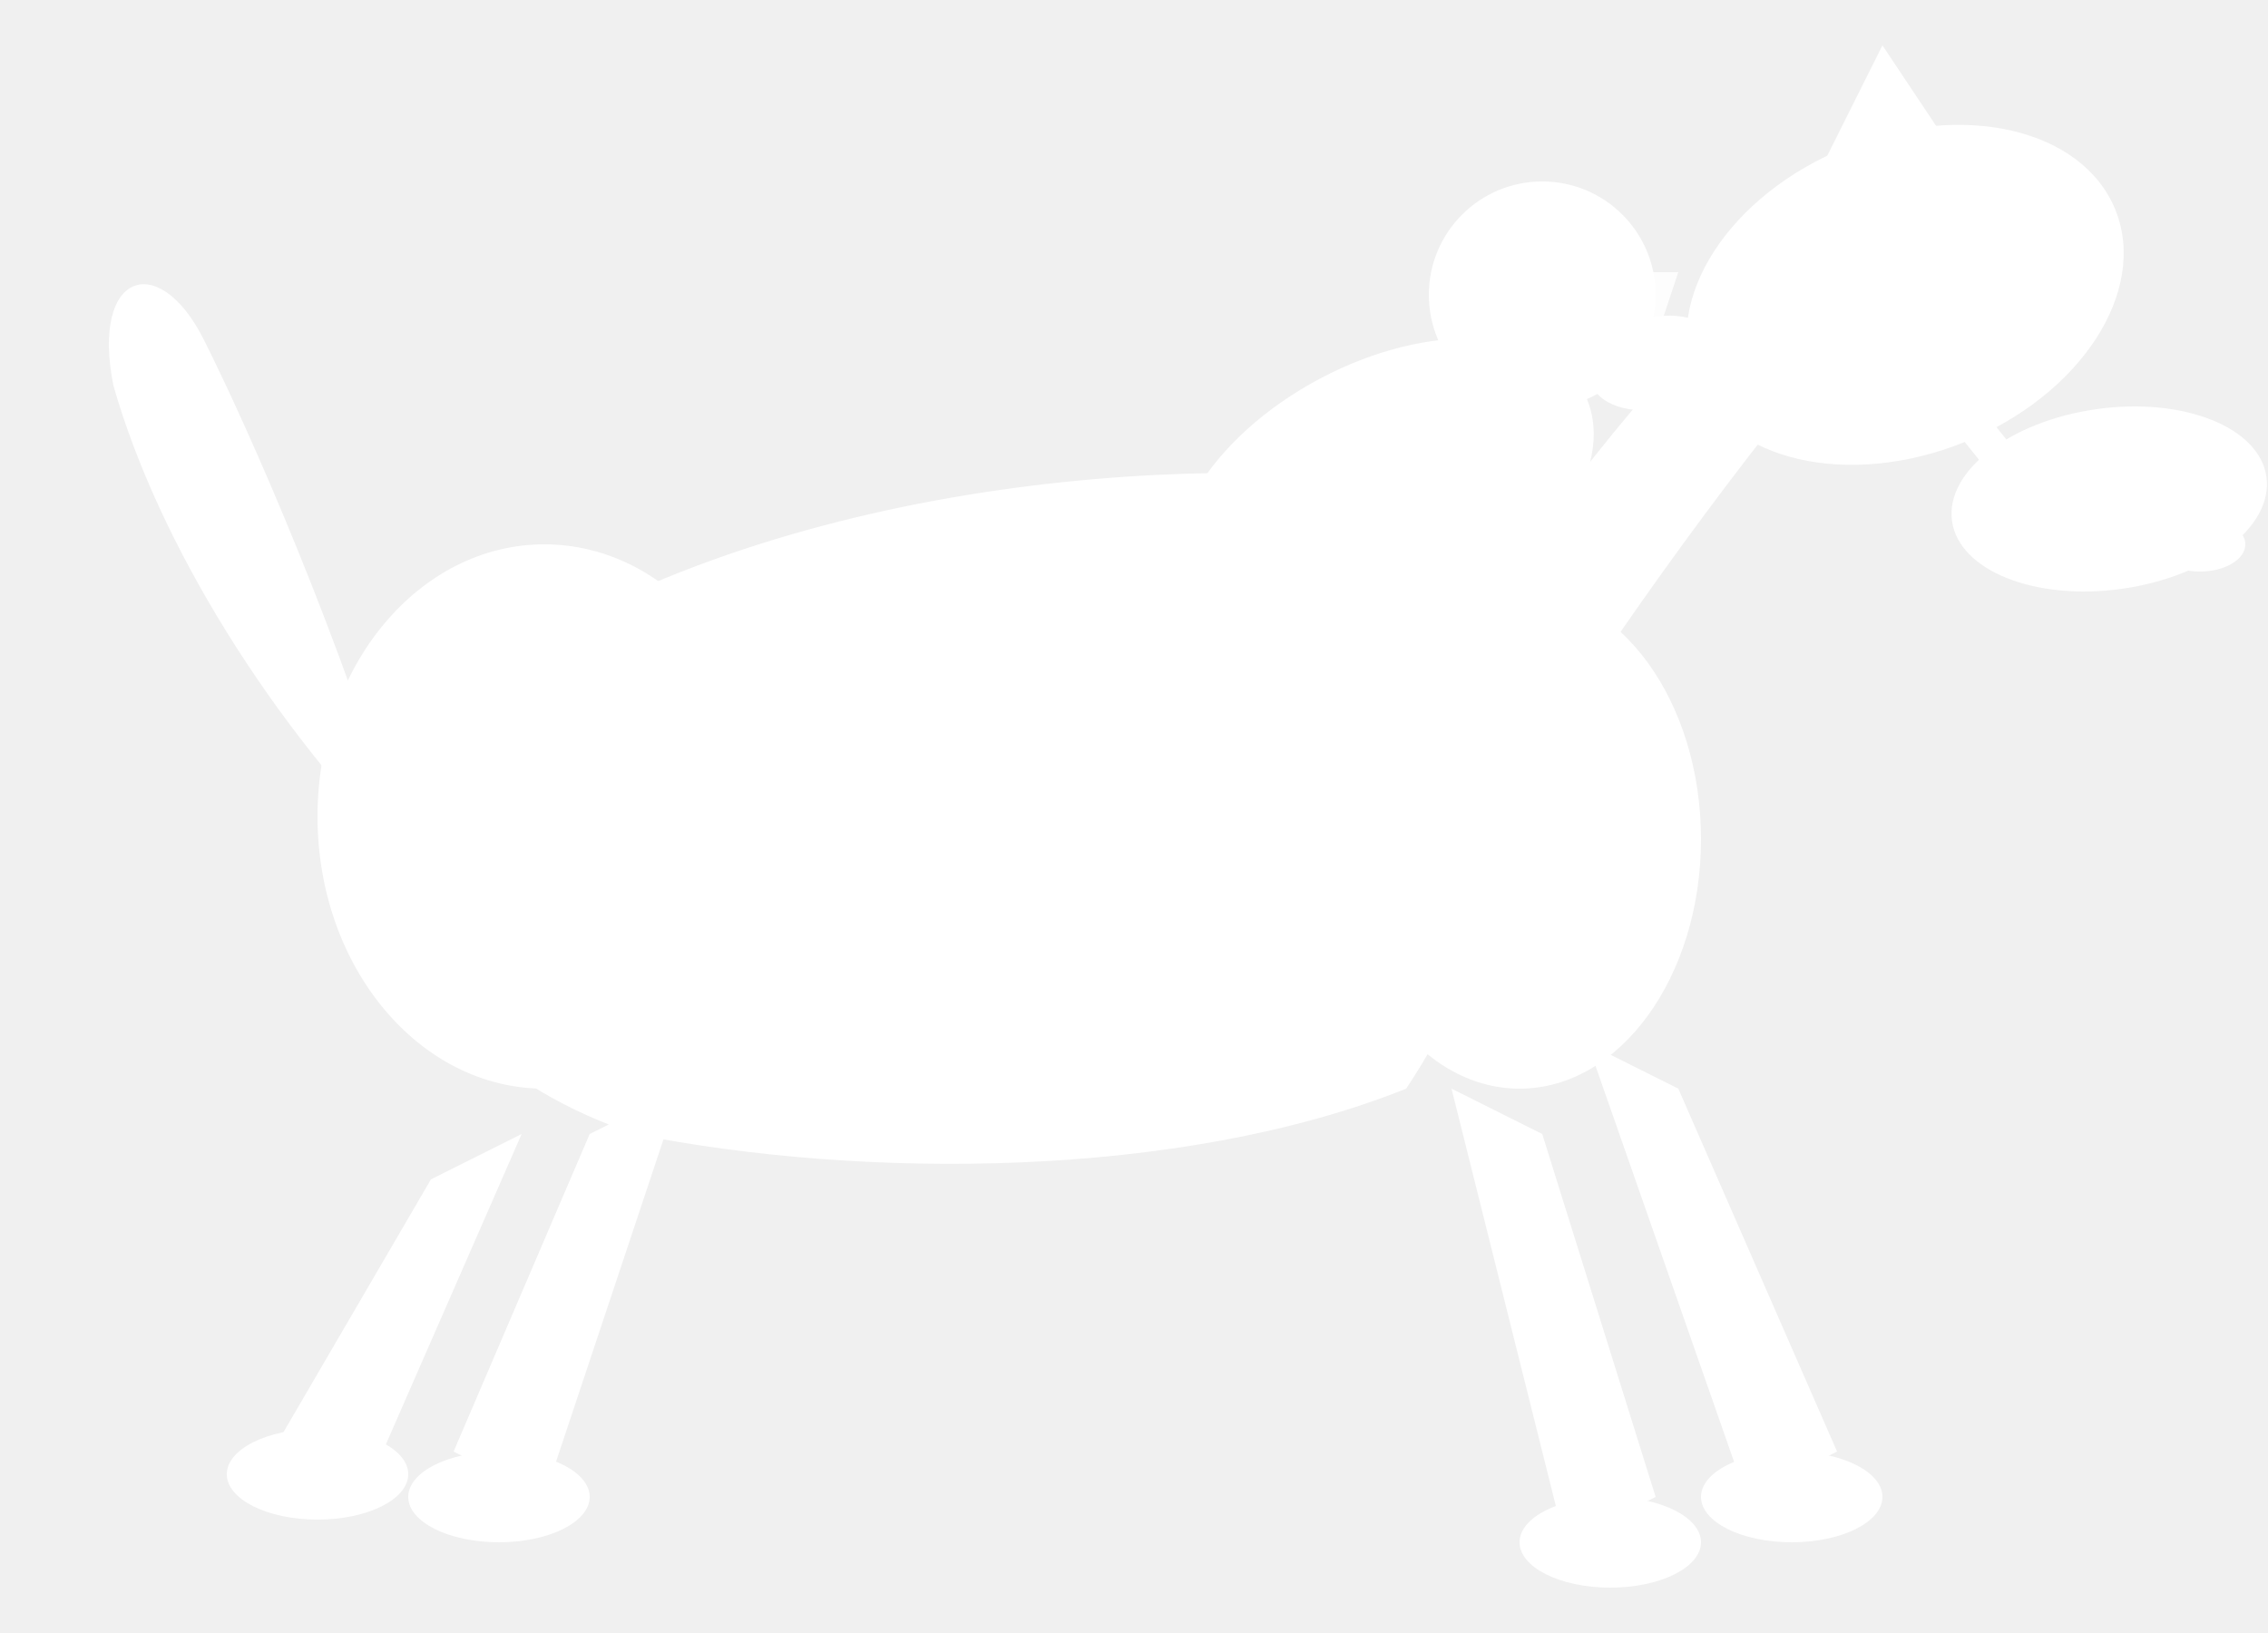
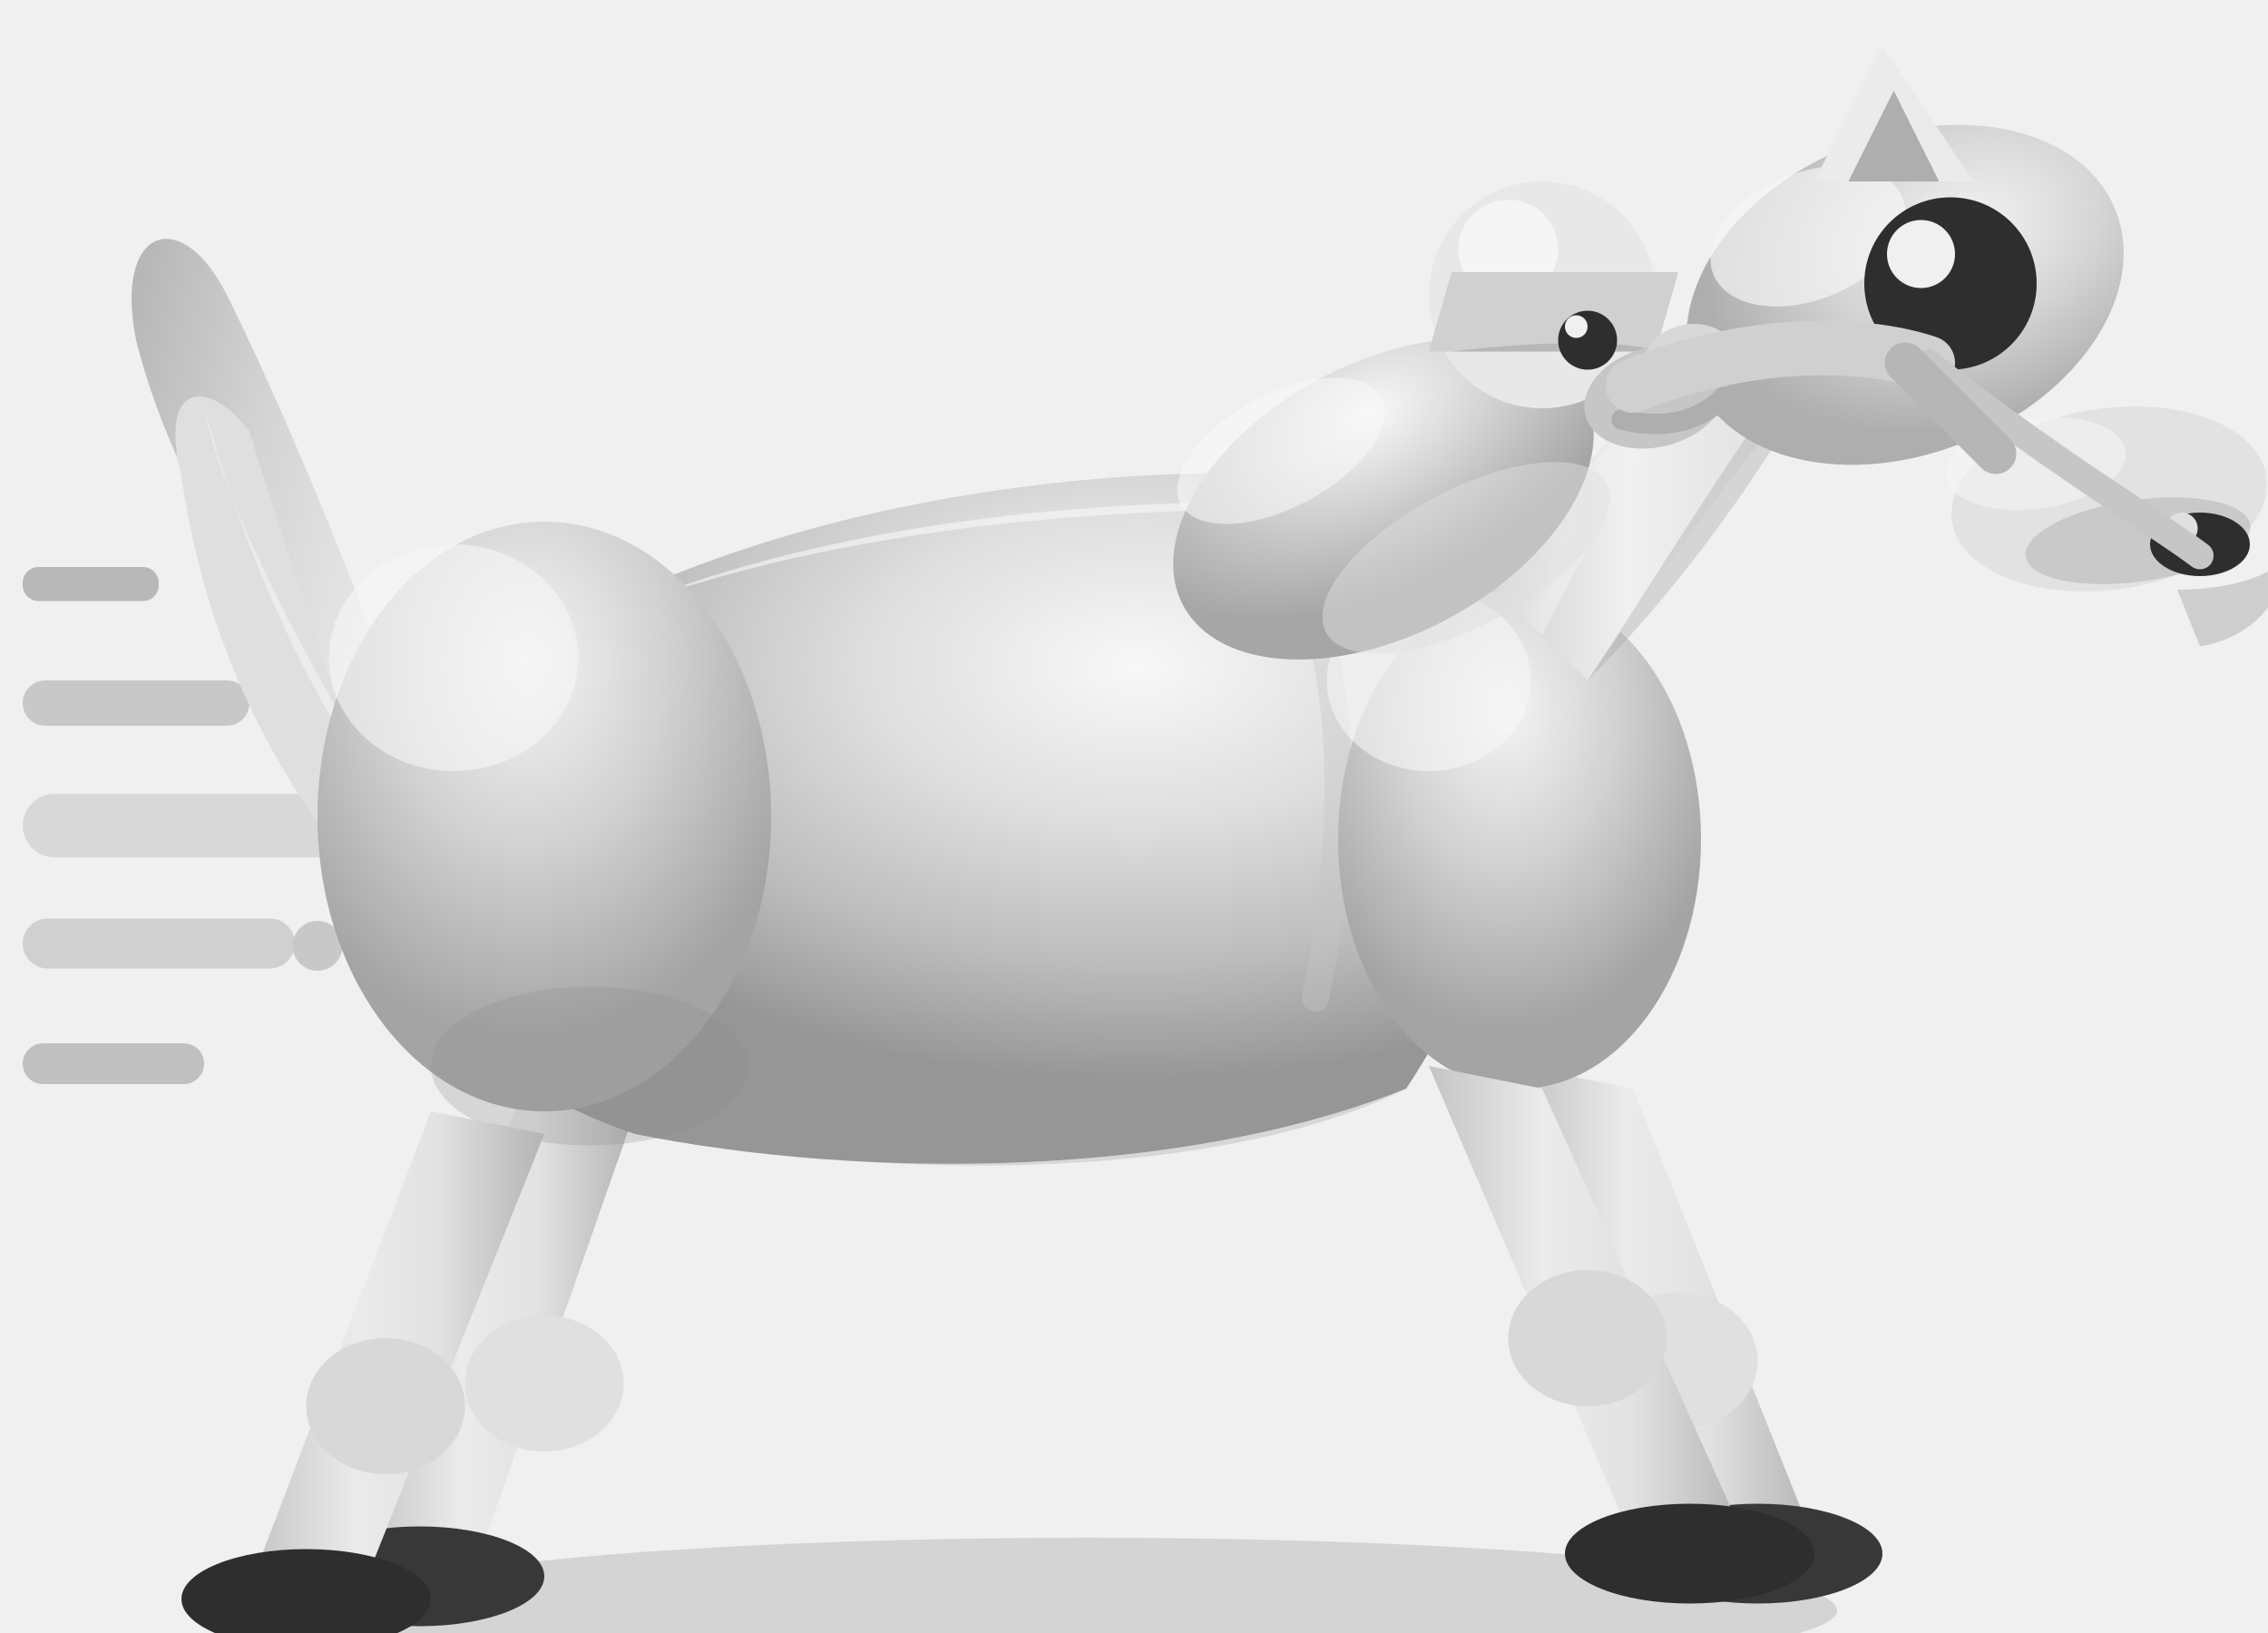
- <svg xmlns="http://www.w3.org/2000/svg" viewBox="0 0 100 72" width="800" height="576" fill="white">
-   <path d="     M 26,27     C 40,20 58,20 66,22     C 69,23 70,25 70,28     C 68,34 66,42 62,48     C 52,52 38,52 28,50     C 22,48 18,44 18,40     C 17,34 18,28 22,27     C 23,26 25,26 26,27     Z" />
-   <ellipse cx="24" cy="36" rx="10" ry="12" />
-   <ellipse cx="67" cy="37" rx="8" ry="11" />
-   <path d="     M 66,26     C 70,20 76,13 80,10     L 84,12     C 80,16 74,24 70,30     Z" />
-   <ellipse cx="84" cy="13" rx="10" ry="7" transform="rotate(-22 84 13)" />
-   <ellipse cx="93" cy="22" rx="7" ry="4" transform="rotate(-8 93 22)" />
-   <ellipse cx="97" cy="24" rx="2" ry="1.2" />
-   <polygon points="80,8 83,2 87,8" />
-   <path d="M 66,26 C 64,20 65,13 68,10 C 70,13 71,19 68,28 Z" />
-   <path d="     M 18,38     C 12,32 7,24 5,17     C 4,12 7,11 9,15     C 11,19 15,28 18,38     Z" />
-   <path d="M 70,46 L 74,48 L 81,64 L 77,66 Z" />
-   <ellipse cx="79" cy="66" rx="4" ry="2" />
-   <path d="M 64,48 L 68,50 L 73,66 L 69,68 Z" />
-   <ellipse cx="71" cy="68" rx="4" ry="2" />
-   <path d="M 30,48 L 26,50 L 20,64 L 24,66 Z" />
-   <ellipse cx="22" cy="66" rx="4" ry="2" />
-   <path d="M 23,50 L 19,52 L 12,64 L 16,66 Z" />
-   <ellipse cx="14" cy="65" rx="4" ry="2" />
-   <ellipse cx="61" cy="22" rx="10" ry="6" transform="rotate(-28 61 22)" />
-   <circle cx="68" cy="13" r="5" />
-   <path d="M 65,12 L 74,12 L 73,15 L 64,15 Z" opacity="0.85" />
-   <ellipse cx="73" cy="16" rx="3" ry="2" transform="rotate(-15 73 16)" />
-   <path d="M 72,16 C 77,14 82,14 85,15" stroke="white" stroke-width="2" fill="none" stroke-linecap="round" />
-   <line x1="84" y1="15" x2="88" y2="20" stroke="white" stroke-width="1.5" stroke-linecap="round" />
+ <svg xmlns="http://www.w3.org/2000/svg" viewBox="0 0 100 72" fill="white">
+   <defs>
+     <radialGradient id="bdG" cx="62%" cy="28%" r="60%">
+       <stop offset="0%" stop-color="#f8f8f8" />
+       <stop offset="38%" stop-color="#dedede" />
+       <stop offset="72%" stop-color="#bcbcbc" />
+       <stop offset="100%" stop-color="#969696" />
+     </radialGradient>
+     <radialGradient id="hqG" cx="46%" cy="24%" r="64%">
+       <stop offset="0%" stop-color="#f4f4f4" />
+       <stop offset="48%" stop-color="#d2d2d2" />
+       <stop offset="100%" stop-color="#a4a4a4" />
+     </radialGradient>
+     <linearGradient id="nkG" x1="0" y1="0" x2="1" y2="0">
+       <stop offset="0%" stop-color="#d2d2d2" />
+       <stop offset="32%" stop-color="#f0f0f0" />
+       <stop offset="72%" stop-color="#e0e0e0" />
+       <stop offset="100%" stop-color="#c4c4c4" />
+     </linearGradient>
+     <radialGradient id="hdG" cx="68%" cy="38%" r="60%">
+       <stop offset="0%" stop-color="#f4f4f4" />
+       <stop offset="50%" stop-color="#d6d6d6" />
+       <stop offset="100%" stop-color="#aeaeae" />
+     </radialGradient>
+     <linearGradient id="lgG" x1="0" y1="0" x2="1" y2="0">
+       <stop offset="0%" stop-color="#c4c4c4" />
+       <stop offset="36%" stop-color="#ebebeb" />
+       <stop offset="64%" stop-color="#e2e2e2" />
+       <stop offset="100%" stop-color="#b4b4b4" />
+     </linearGradient>
+     <radialGradient id="jkG" cx="56%" cy="20%" r="64%">
+       <stop offset="0%" stop-color="#f8f8f8" />
+       <stop offset="45%" stop-color="#d4d4d4" />
+       <stop offset="100%" stop-color="#a6a6a6" />
+     </radialGradient>
+     <linearGradient id="mnG" x1="1" y1="0.5" x2="0" y2="0">
+       <stop offset="0%" stop-color="#eeeeee" />
+       <stop offset="55%" stop-color="#d4d4d4" />
+       <stop offset="100%" stop-color="#b4b4b4" />
+     </linearGradient>
+   </defs>
+   <rect x="1" y="35" width="16" height="2.8" rx="1.4" fill="#d8d8d8" />
+   <rect x="1" y="40.5" width="12" height="2.2" rx="1.1" fill="#d0d0d0" />
+   <rect x="1" y="30" width="10" height="2" rx="1" fill="#c8c8c8" />
+   <rect x="1" y="46" width="8" height="1.8" rx="0.9" fill="#c0c0c0" />
+   <rect x="1" y="25" width="6" height="1.5" rx="0.7" fill="#b8b8b8" />
+   <circle cx="18" cy="36.4" r="1.4" fill="#d0d0d0" />
+   <circle cx="14" cy="41.7" r="1.1" fill="#c8c8c8" />
+   <ellipse cx="48" cy="71" rx="33" ry="3.2" fill="#a0a0a0" opacity="0.35" />
+   <path d="M 20,38 C 14,31 8,23 6,15 C 5,10 8,9 10,13 C 12,17 16,26 20,38 Z" fill="url(#mnG)" />
+   <path d="M 18,41 C 12,35 9,28 8,21 C 7,17 9,16.5 11,19 C 12,22.5 15,31 18,41 Z" fill="#dfdfdf" />
+   <path d="M 19,38 C 14,32 11,25 9,18 C 10,23 15,32 19,38 Z" fill="#f4f4f4" opacity="0.58" />
+   <path d="M 23,48 L 28,49 L 21,69 L 16,69 Z" fill="url(#lgG)" />
+   <ellipse cx="18.5" cy="69.5" rx="5.5" ry="2.2" fill="#383838" />
+   <ellipse cx="24" cy="61" rx="3.5" ry="3" fill="#e0e0e0" />
+   <path d="M 67,47 L 72,48 L 80,68 L 75,68 Z" fill="url(#lgG)" />
+   <ellipse cx="77.5" cy="68.5" rx="5.5" ry="2.2" fill="#383838" />
+   <ellipse cx="74" cy="60" rx="3.5" ry="3" fill="#e0e0e0" />
+   <path d="M 26,27 C 40,20 58,20 66,22 C 69,23 70,25 70,28 C 68,34 66,42 62,48 C 52,52 38,52 28,50 C 22,48 18,44 18,40 C 17,34 18,28 22,27 C 23,26 25,26 26,27 Z" fill="url(#bdG)" />
+   <path d="M 28,50 C 38,52 52,52 62,48 C 55,51.5 42,52.5 28,50 Z" fill="#989898" opacity="0.28" />
+   <path d="M 27,27 C 40,21.5 58,21.5 66,23 C 57,22 40,22 27,27 Z" fill="#f8f8f8" opacity="0.62" />
+   <path d="M 58,27 Q 60,34 58,44" fill="none" stroke="#c6c6c6" stroke-width="1.2" opacity="0.38" stroke-linecap="round" />
+   <ellipse cx="24" cy="36" rx="10" ry="13" fill="url(#hqG)" />
+   <ellipse cx="20" cy="29" rx="5.5" ry="5" fill="#f6f6f6" opacity="0.60" />
+   <ellipse cx="26" cy="47" rx="7" ry="3.5" fill="#8a8a8a" opacity="0.26" />
+   <ellipse cx="67" cy="37" rx="8" ry="11" fill="url(#hqG)" />
+   <ellipse cx="63" cy="30" rx="4.5" ry="4" fill="#f6f6f6" opacity="0.60" />
+   <path d="M 66,26 C 70,20 76,13 80,10 L 84,12 C 80,16 74,24 70,30 Z" fill="url(#nkG)" />
+   <path d="M 66,26 C 70,20 76,14 80,10 C 77,12.5 72,20 68,28 Z" fill="#f0f0f0" opacity="0.60" />
+   <path d="M 70,30 C 74,24 78,17 82,13 C 80,17 76,24 70,30 Z" fill="#a8a8a8" opacity="0.38" />
+   <ellipse cx="84" cy="13" rx="10" ry="7" transform="rotate(-22 84 13)" fill="url(#hdG)" />
+   <ellipse cx="81" cy="9" rx="4.5" ry="2.8" transform="rotate(-22 84 13)" fill="#f6f6f6" opacity="0.68" />
+   <ellipse cx="93" cy="22" rx="7" ry="4" transform="rotate(-8 93 22)" fill="#e2e2e2" />
+   <ellipse cx="90" cy="20" rx="4" ry="2" transform="rotate(-8 93 22)" fill="#f4f4f4" opacity="0.58" />
+   <ellipse cx="94" cy="24" rx="5" ry="1.8" transform="rotate(-8 93 22)" fill="#aaaaaa" opacity="0.45" />
+   <ellipse cx="97" cy="24" rx="2.2" ry="1.4" fill="#2e2e2e" />
+   <circle cx="96.2" cy="23.3" r="0.7" fill="#e0e0e0" />
+   <circle cx="86" cy="12.5" r="3.8" fill="#2e2e2e" />
+   <circle cx="84.7" cy="11.2" r="1.5" fill="#f0f0f0" />
+   <path d="M 96,26 C 99,26 101,25 101,24 C 101,25.5 100,28 97,28.5 Z" fill="#cecece" />
+   <polygon points="80,8 83,2 87,8" fill="#ebebeb" />
+   <polygon points="81.5,8 83.5,4 85.5,8" fill="#aeaeae" />
+   <path d="M 66,26 C 64,20 65,13 68,10 C 70,13 71,19 68,28 Z" fill="url(#mnG)" />
+   <path d="M 66.5,24 C 65.5,19.5 65.5,14.5 67.5,11.5 C 66.5,14.5 66,20 67,24 Z" fill="#f4f4f4" opacity="0.62" />
+   <path d="M 19,49 L 24,50 L 16,70 L 11,70 Z" fill="url(#lgG)" />
+   <ellipse cx="13.5" cy="70.5" rx="5.5" ry="2.2" fill="#2e2e2e" />
+   <ellipse cx="17" cy="62" rx="3.5" ry="3" fill="#d8d8d8" />
+   <path d="M 63,47 L 68,48 L 77,68 L 72,68 Z" fill="url(#lgG)" />
+   <ellipse cx="74.5" cy="68.5" rx="5.5" ry="2.2" fill="#2e2e2e" />
+   <ellipse cx="70" cy="59" rx="3.5" ry="3" fill="#d8d8d8" />
+   <ellipse cx="61" cy="22" rx="10" ry="6" transform="rotate(-28 61 22)" fill="url(#jkG)" />
+   <ellipse cx="58" cy="18" rx="5" ry="2.5" transform="rotate(-28 61 22)" fill="#f8f8f8" opacity="0.58" />
+   <ellipse cx="63" cy="26" rx="7" ry="3" transform="rotate(-28 61 22)" fill="#e0e0e0" opacity="0.48" />
+   <circle cx="68" cy="13" r="5" fill="#e8e8e8" />
+   <circle cx="66.5" cy="11" r="2.2" fill="#f8f8f8" opacity="0.78" />
+   <path d="M 64,12 L 74,12 L 73,15.5 L 63,15.5 Z" fill="#d0d0d0" />
+   <path d="M 64,15.5 L 73,15.5 C 72,15 68,15 64,15.5 Z" fill="#9a9a9a" opacity="0.45" />
+   <ellipse cx="73" cy="17.5" rx="3.2" ry="2.2" transform="rotate(-15 73 17.5)" fill="#c6c6c6" />
+   <ellipse cx="74.5" cy="15.8" rx="2" ry="1.5" transform="rotate(-10 74.5 15.8)" fill="#d8d8d8" />
+   <circle cx="70" cy="15" r="1.3" fill="#2e2e2e" />
+   <circle cx="69.5" cy="14.4" r="0.5" fill="#f0f0f0" />
+   <path d="M 71.5,18.5 C 73.5,19 75,18.5 76,17.5" fill="none" stroke="#aeaeae" stroke-width="0.9" stroke-linecap="round" />
+   <path d="M 72,17 C 77,15 82,15 85,16" fill="none" stroke="#d0d0d0" stroke-width="2.4" stroke-linecap="round" />
+   <path d="M 85,16 C 90,20 95,23 97,24.5" fill="none" stroke="#c6c6c6" stroke-width="1.2" stroke-linecap="round" />
+   <line x1="84" y1="16" x2="88" y2="20" stroke="#b6b6b6" stroke-width="1.8" stroke-linecap="round" />
</svg>
